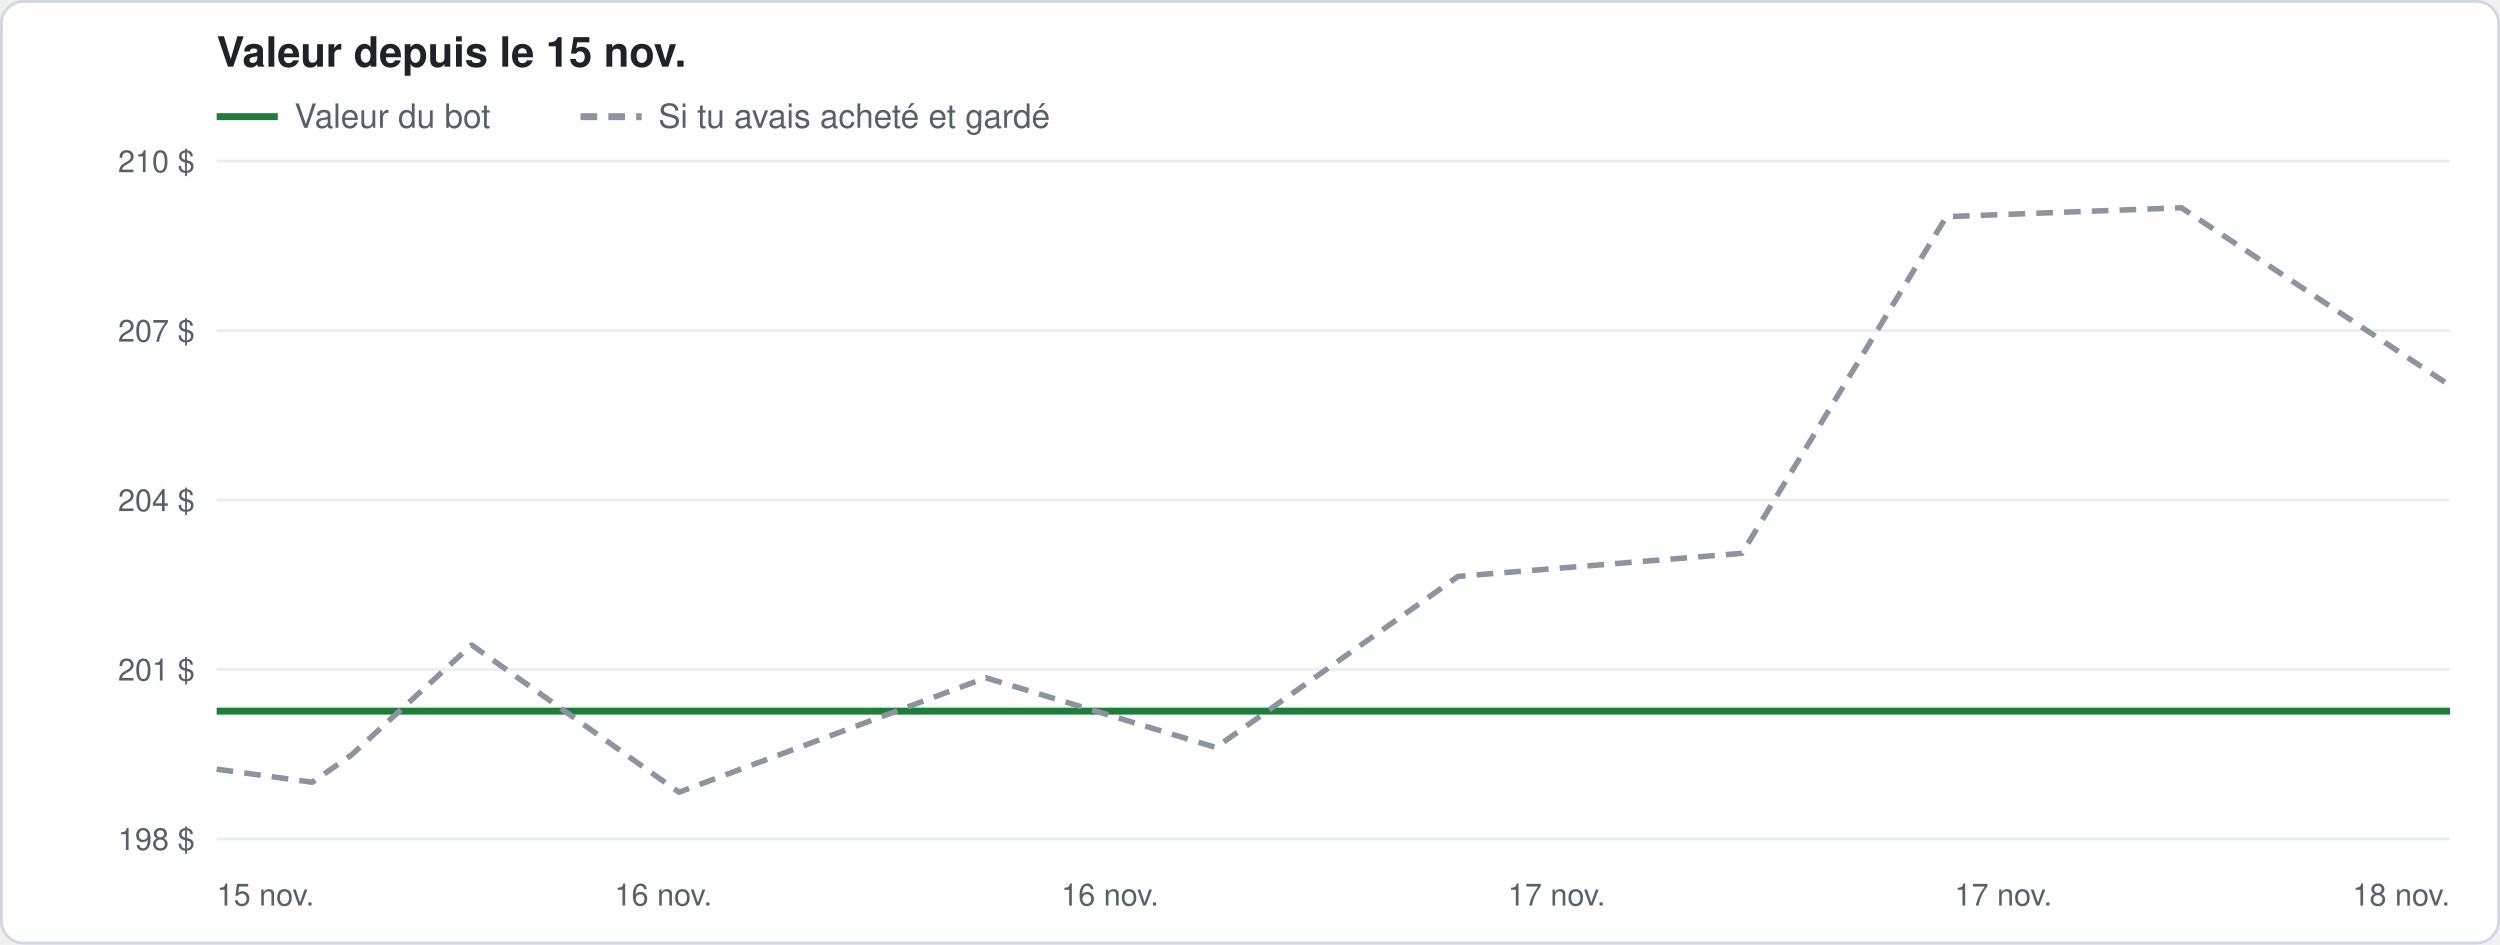
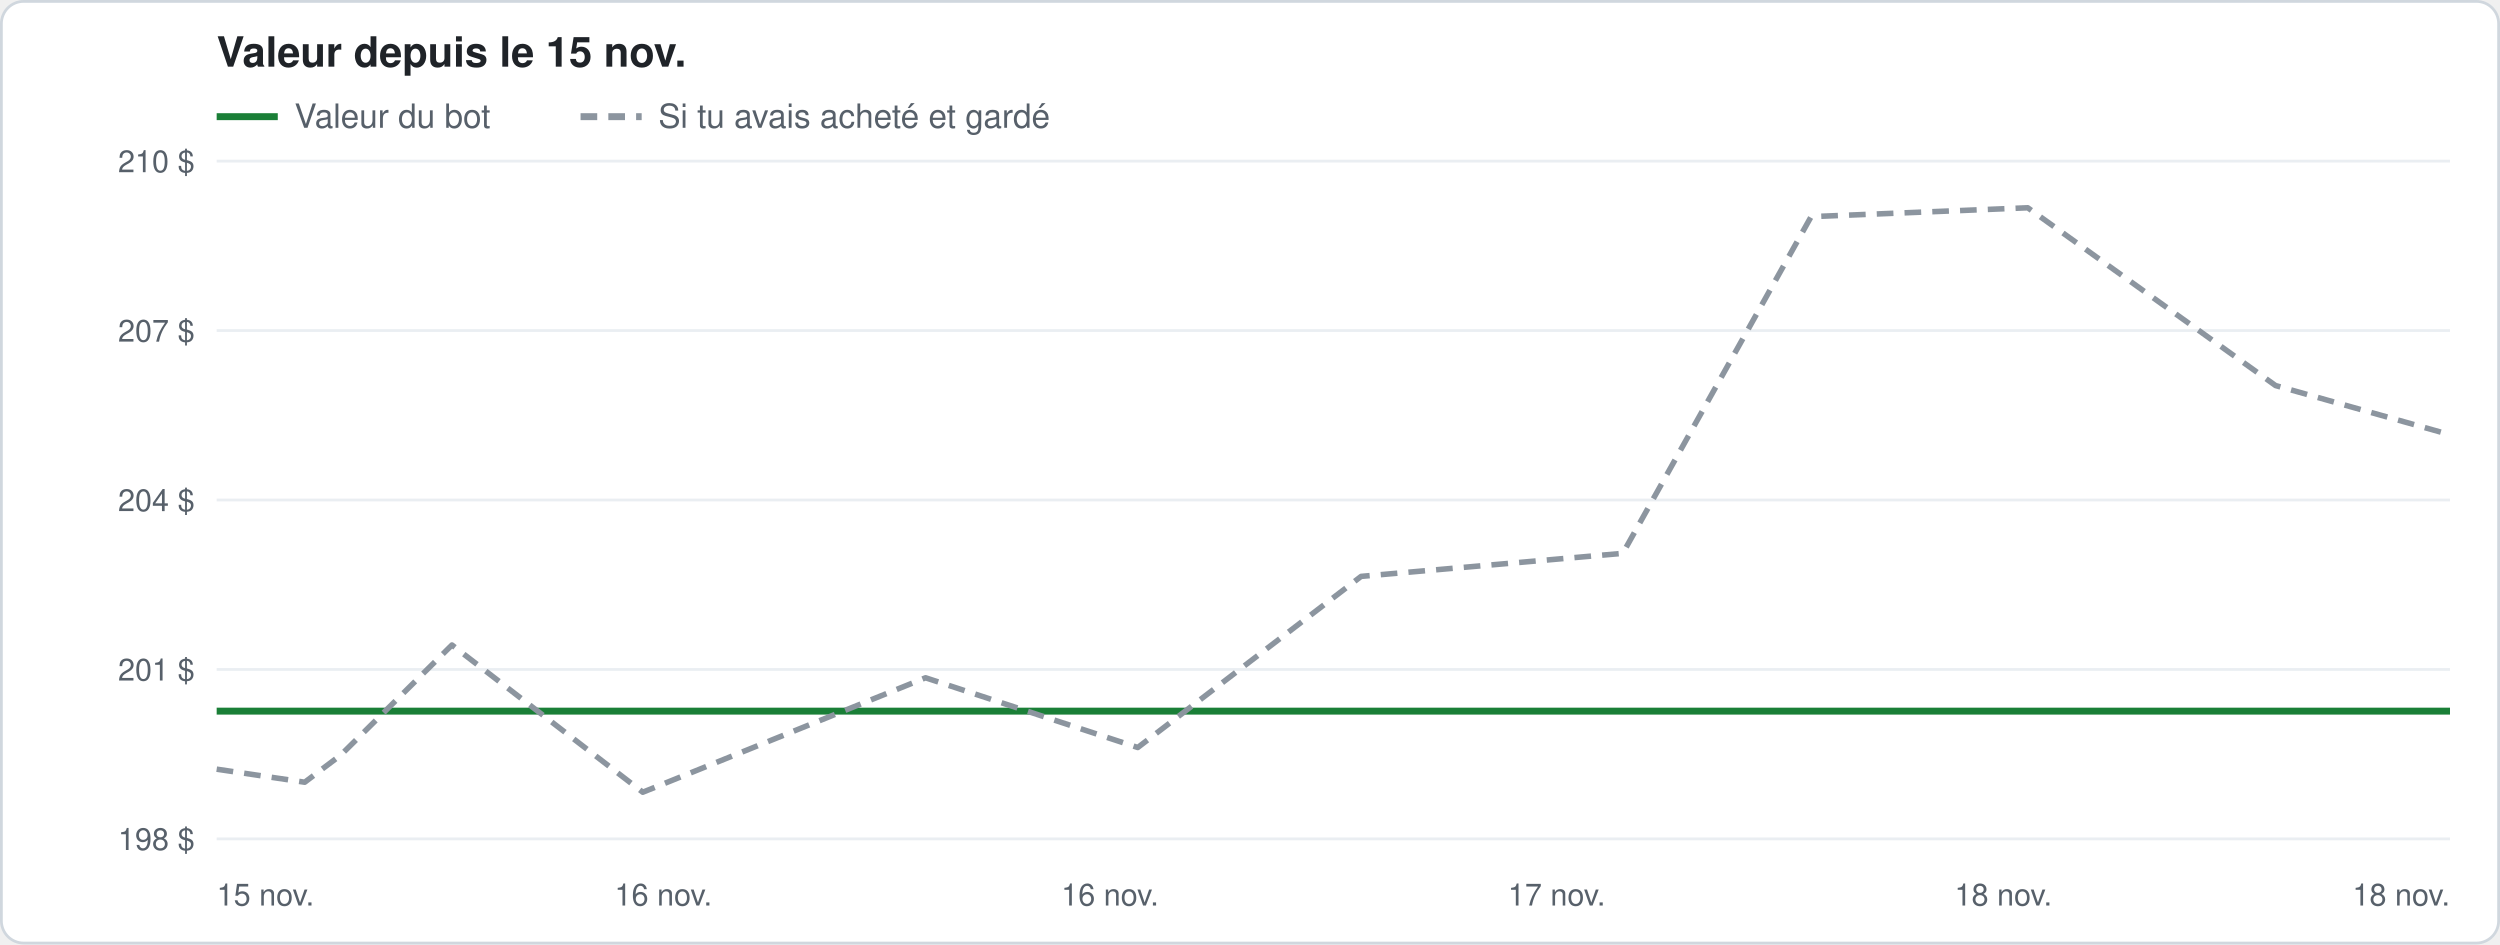
<svg xmlns="http://www.w3.org/2000/svg" width="900" height="340" viewBox="0 0 900 340" font-family="-apple-system, Segoe UI, Helvetica, Arial, sans-serif">
  <rect x="0.5" y="0.5" width="899" height="339" rx="8" fill="#ffffff" stroke="#d0d7de" />
  <text x="78" y="24" font-size="15" font-weight="600" fill="#1f2328">Valeur depuis le 15 nov.</text>
  <line x1="78" y1="42" x2="100" y2="42" stroke="#1a7f37" stroke-width="2.5" />
  <text x="106" y="46" font-size="12" fill="#57606a">Valeur du bot</text>
  <line x1="209" y1="42" x2="231" y2="42" stroke="#8c959f" stroke-width="2.5" stroke-dasharray="6 4" />
  <text x="237" y="46" font-size="12" fill="#57606a">Si tu avais acheté et gardé</text>
  <line x1="78" y1="302.0" x2="882" y2="302.0" stroke="#eaeef2" />
  <text x="70" y="306.0" font-size="11" fill="#57606a" text-anchor="end">198 $</text>
  <line x1="78" y1="241.0" x2="882" y2="241.0" stroke="#eaeef2" />
  <text x="70" y="245.0" font-size="11" fill="#57606a" text-anchor="end">201 $</text>
  <line x1="78" y1="180.0" x2="882" y2="180.0" stroke="#eaeef2" />
  <text x="70" y="184.0" font-size="11" fill="#57606a" text-anchor="end">204 $</text>
  <line x1="78" y1="119.0" x2="882" y2="119.0" stroke="#eaeef2" />
  <text x="70" y="123.0" font-size="11" fill="#57606a" text-anchor="end">207 $</text>
  <line x1="78" y1="58.0" x2="882" y2="58.0" stroke="#eaeef2" />
  <text x="70" y="62.0" font-size="11" fill="#57606a" text-anchor="end">210 $</text>
  <text x="78.0" y="326" font-size="11" fill="#57606a" text-anchor="start">15 nov.</text>
  <text x="238.8" y="326" font-size="11" fill="#57606a" text-anchor="middle">16 nov.</text>
  <text x="399.6" y="326" font-size="11" fill="#57606a" text-anchor="middle">16 nov.</text>
  <text x="560.4" y="326" font-size="11" fill="#57606a" text-anchor="middle">17 nov.</text>
-   <text x="721.2" y="326" font-size="11" fill="#57606a" text-anchor="middle">17 nov.</text>
+   <text x="721.2" y="326" font-size="11" fill="#57606a" text-anchor="middle">18 nov.</text>
  <text x="882.0" y="326" font-size="11" fill="#57606a" text-anchor="end">18 nov.</text>
-   <polyline points="78.0,256.0 112.4,256.0 126.5,256.0 169.8,256.0 244.4,256.0 354.9,256.0 437.7,256.0 524.9,256.0 627.1,256.0 700.7,256.0 785.3,256.0 882.0,256.0" fill="none" stroke="#1a7f37" stroke-width="2.5" stroke-linejoin="round" />
-   <polyline points="78.0,276.9 112.4,281.6 126.5,271.8 169.8,232.2 244.4,285.2 354.9,244.0 437.7,269.1 524.9,207.5 627.1,199.2 700.7,78.0 785.3,74.8 882.0,138.8" fill="none" stroke="#8c959f" stroke-width="2" stroke-linejoin="round" stroke-dasharray="6 4" />
+   <polyline points="78.0,256.0 109.7,256.0 122.7,256.0 162.7,256.0 231.4,256.0 333.2,256.0 409.6,256.0 490.0,256.0 584.2,256.0 652.0,256.0 730.0,256.0 819.2,256.0 882.0,256.0" fill="none" stroke="#1a7f37" stroke-width="2.5" stroke-linejoin="round" />
+   <polyline points="78.0,276.9 109.7,281.6 122.7,271.8 162.7,232.2 231.4,285.2 333.2,244.0 409.6,269.1 490.0,207.5 584.2,199.2 652.0,78.0 730.0,74.8 819.2,138.8 882.0,156.5" fill="none" stroke="#8c959f" stroke-width="2" stroke-linejoin="round" stroke-dasharray="6 4" />
</svg>
